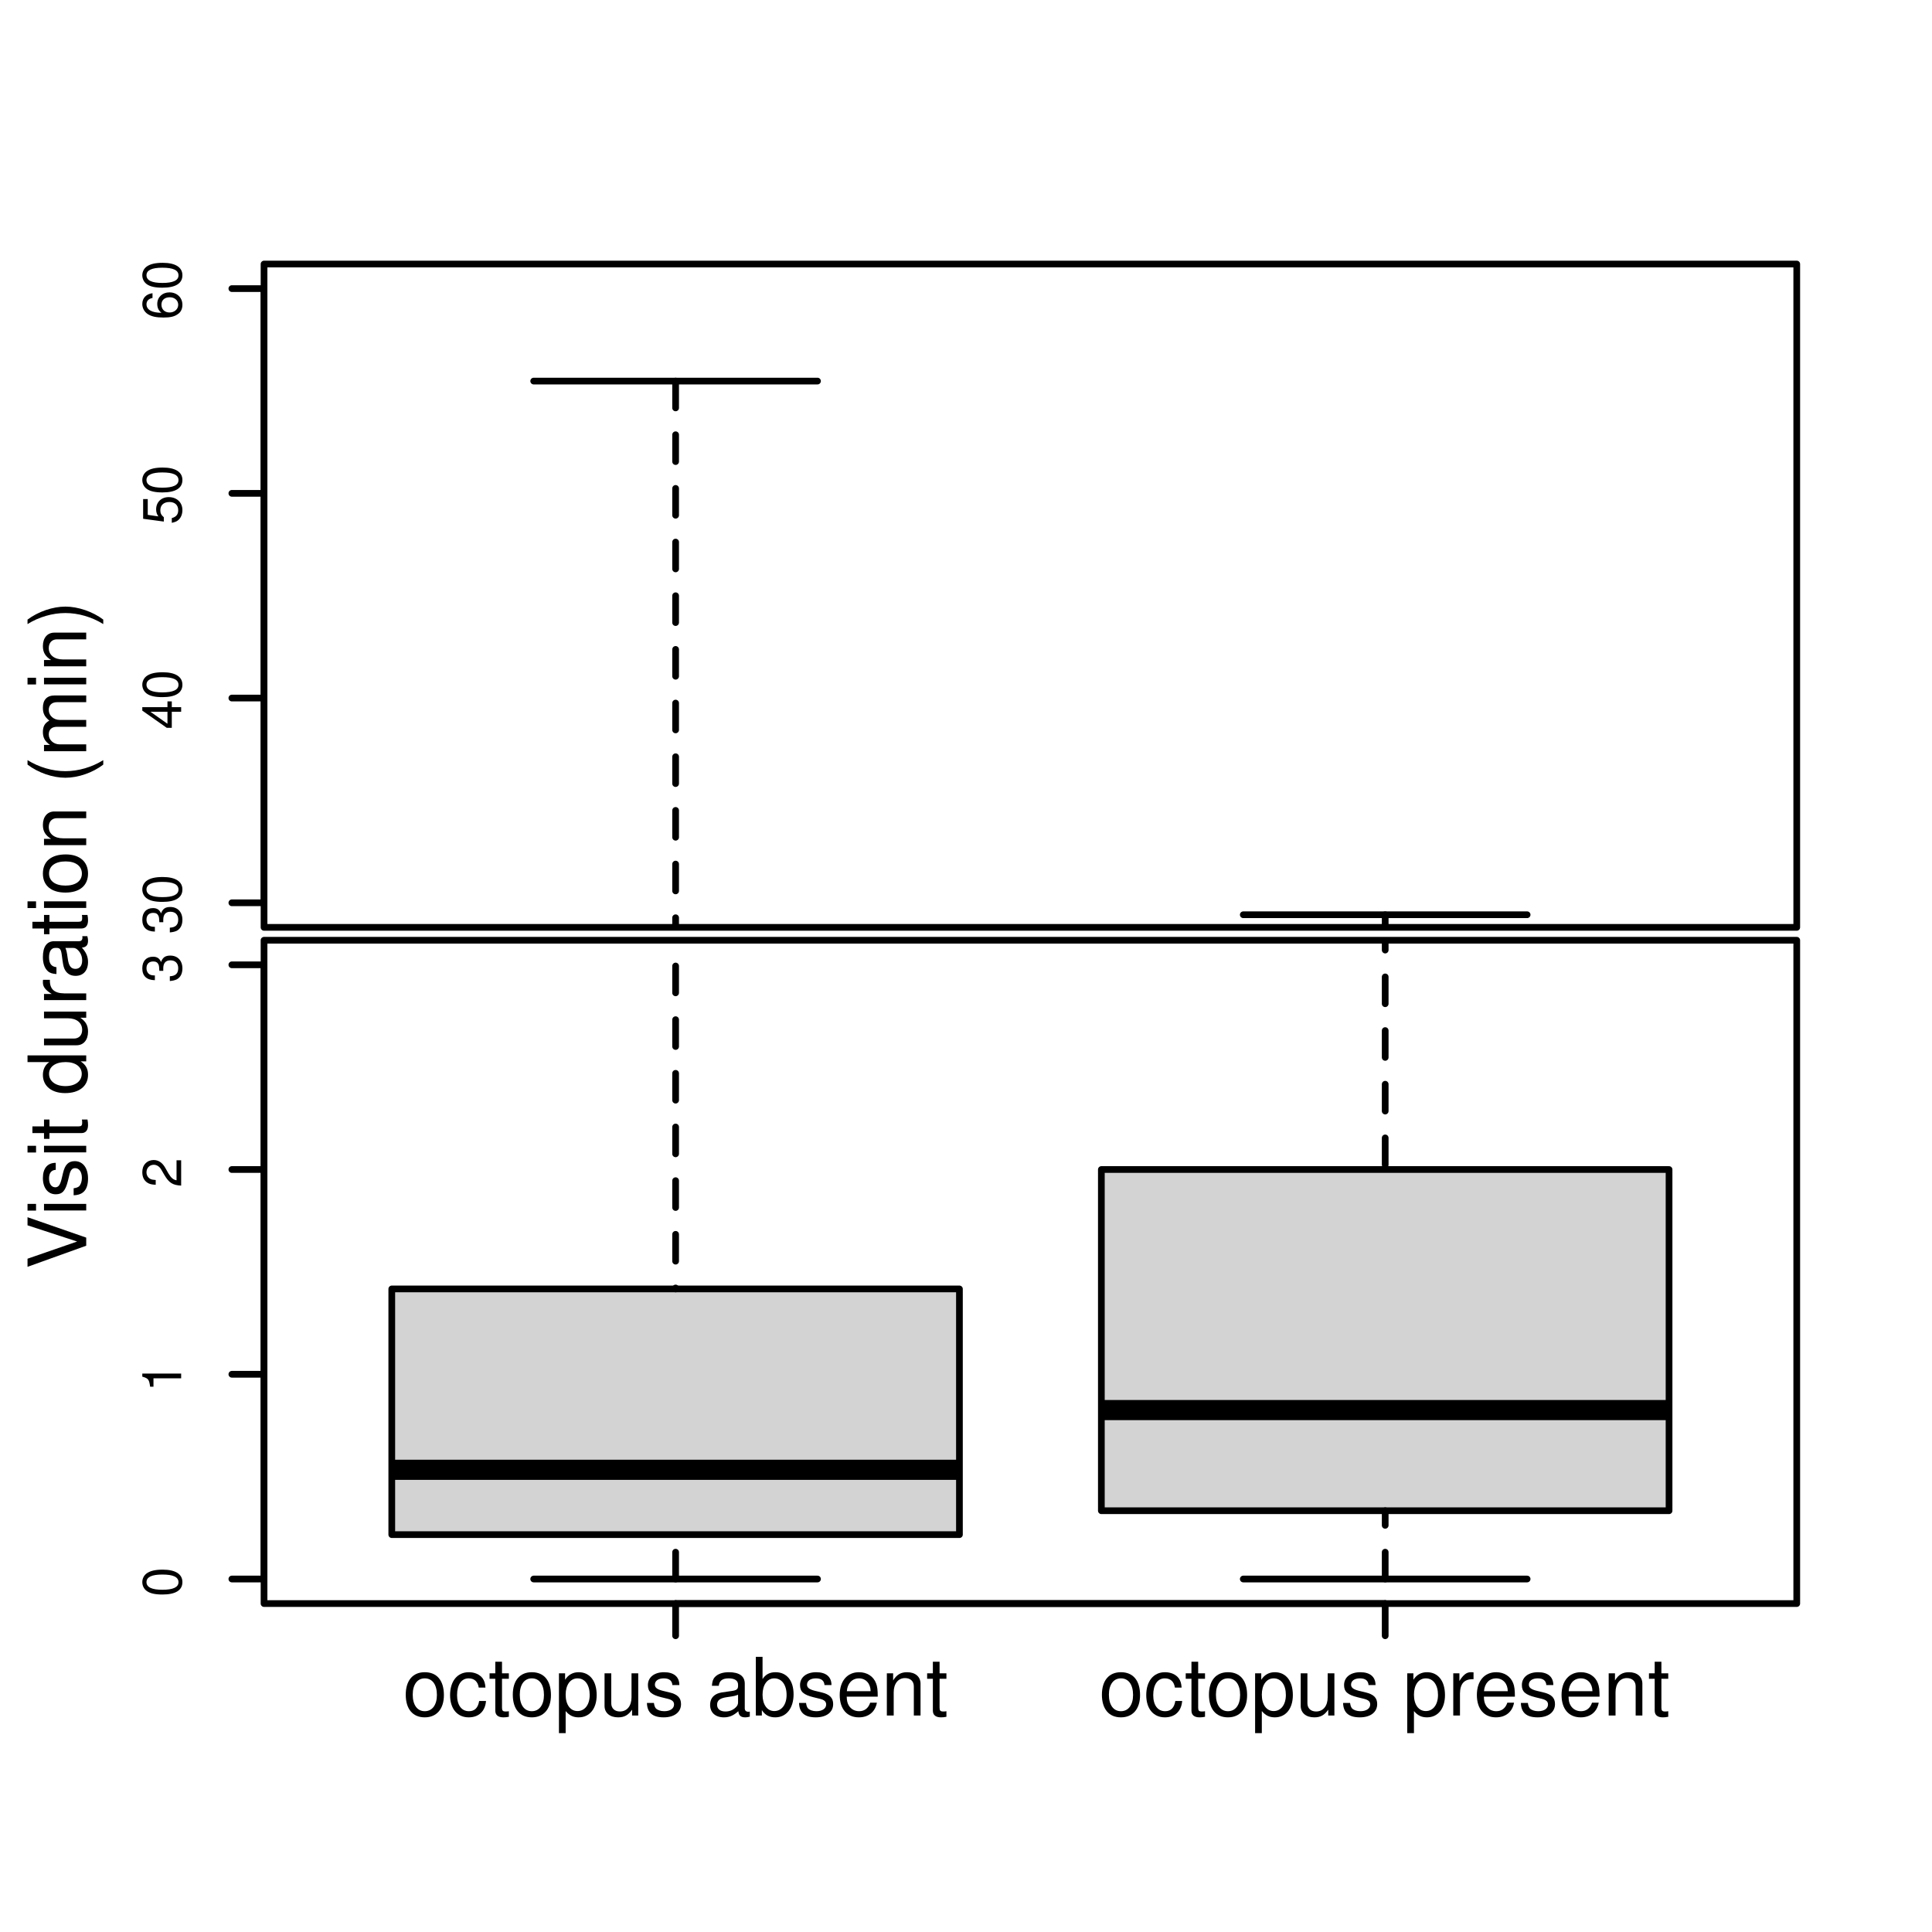
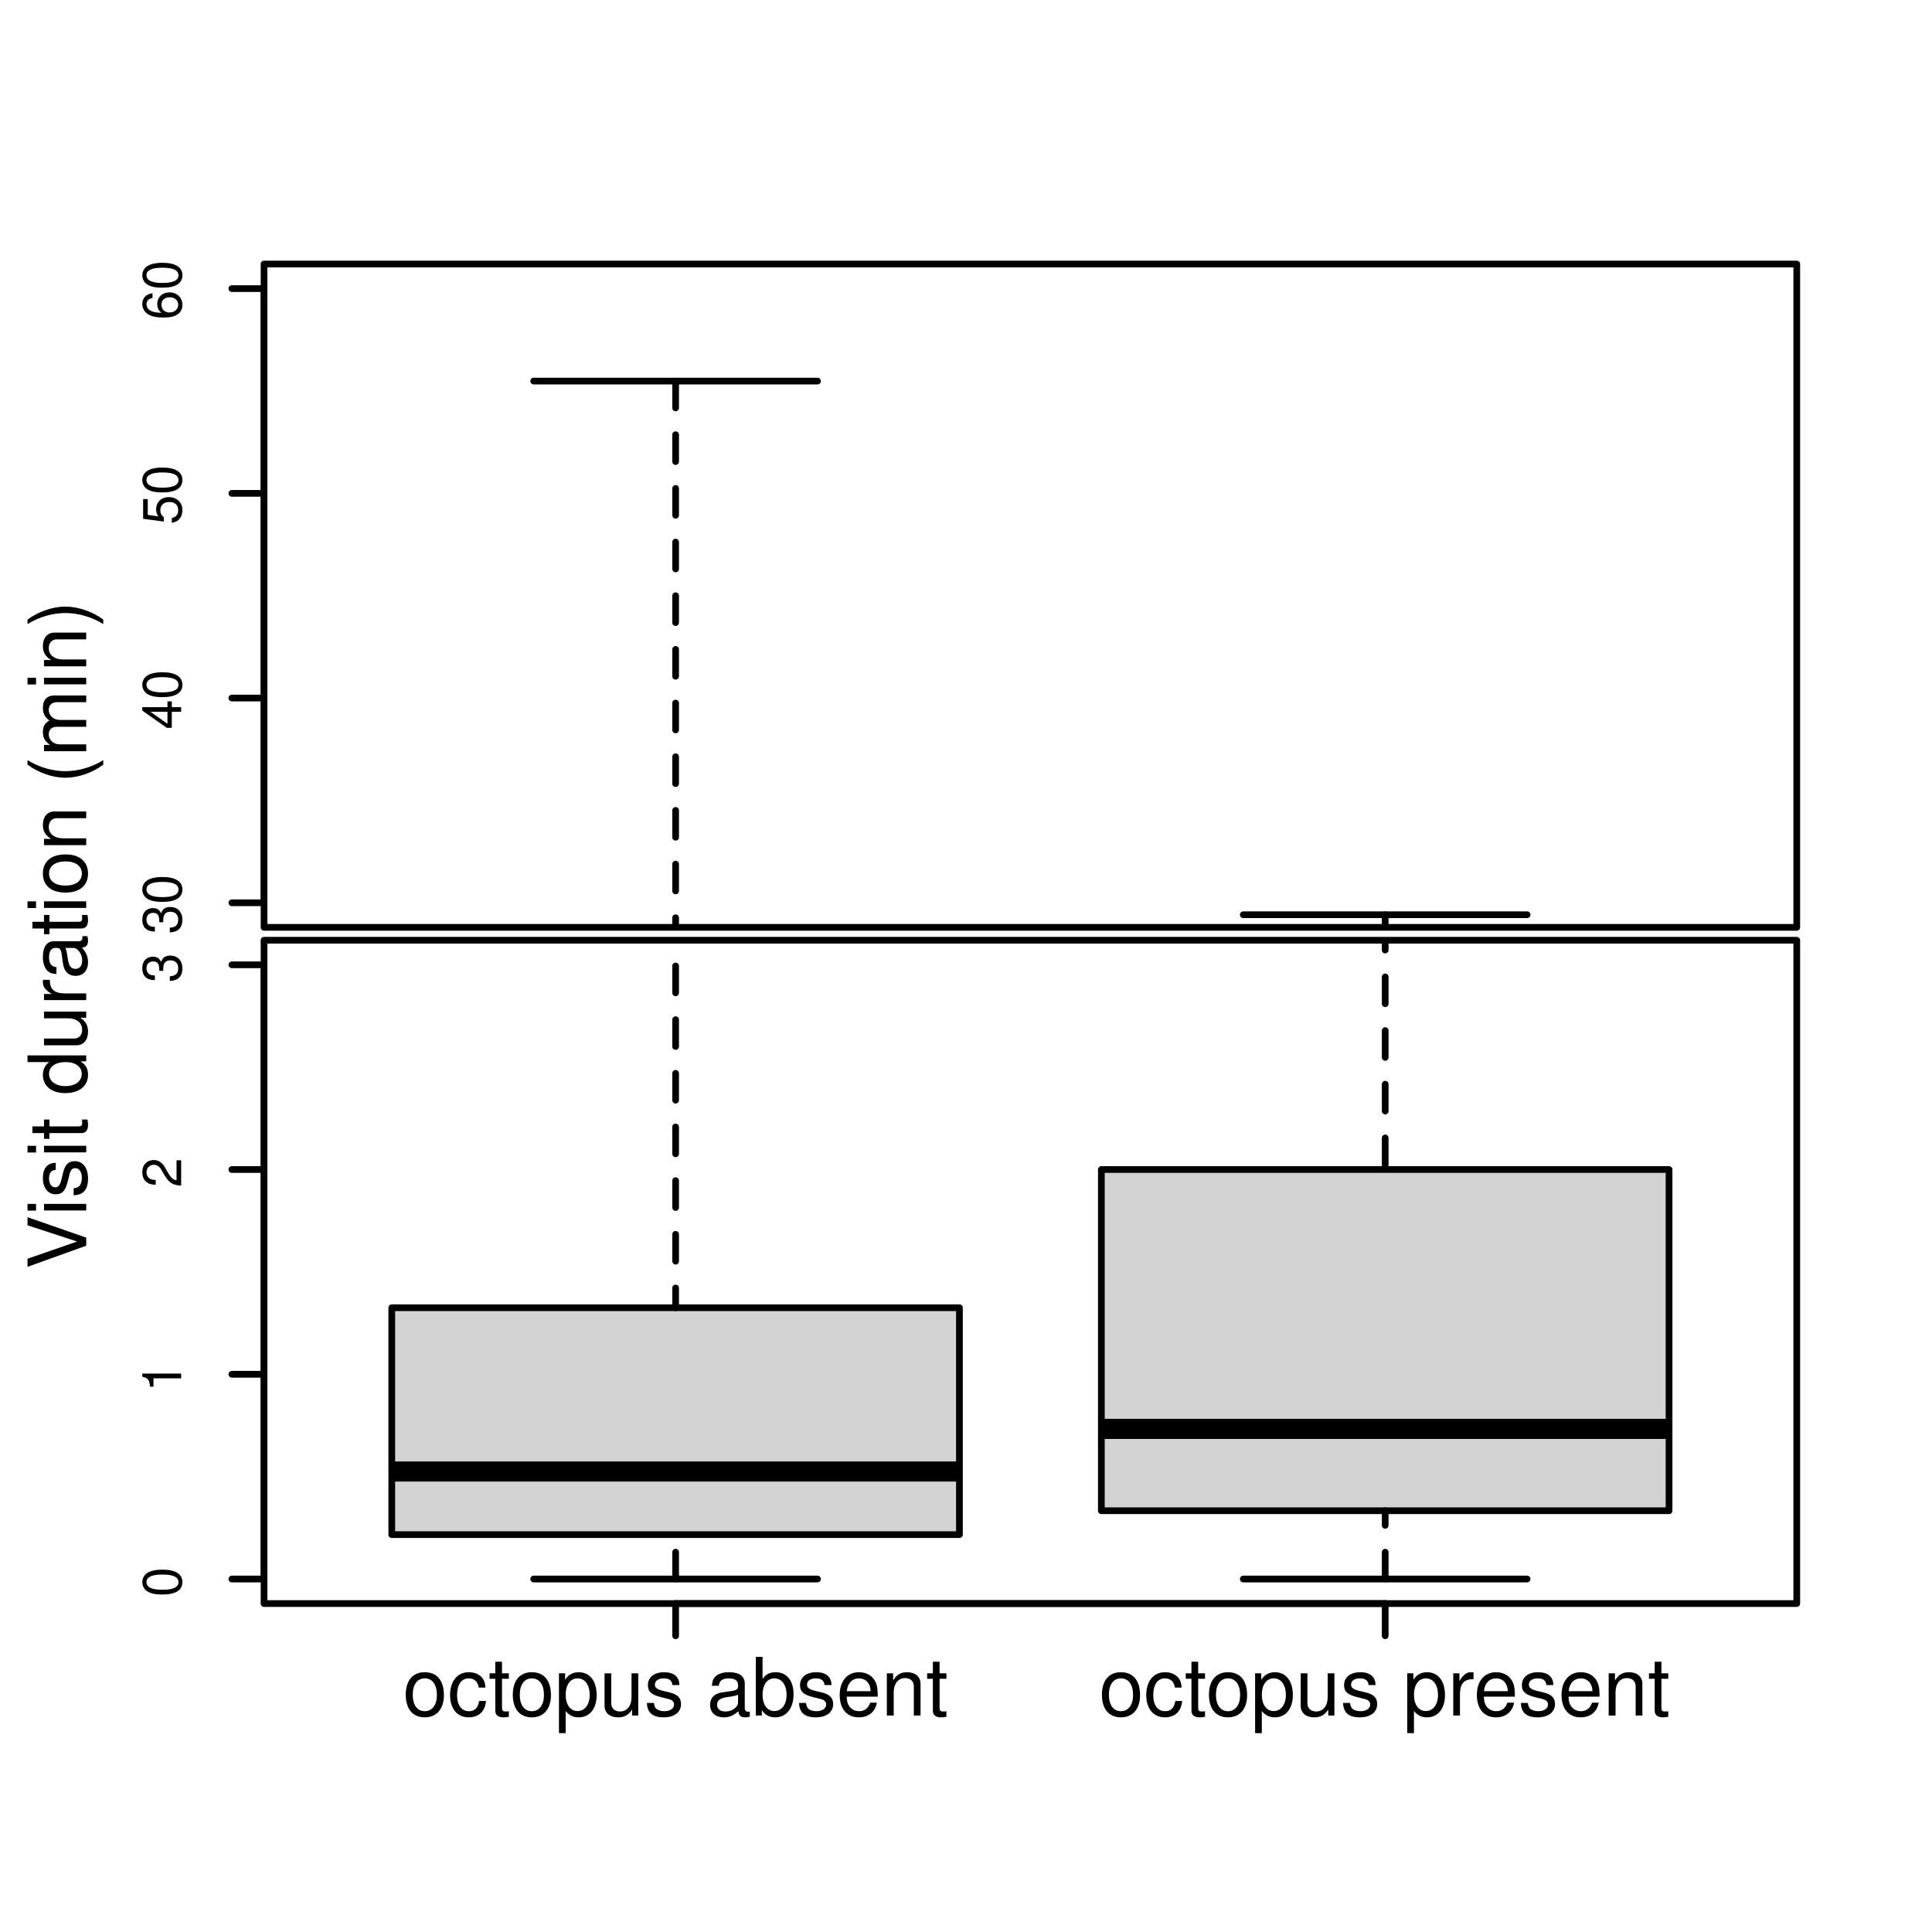
<svg xmlns="http://www.w3.org/2000/svg" xmlns:xlink="http://www.w3.org/1999/xlink" width="216pt" height="216pt" viewBox="0 0 216 216" version="1.1">
  <defs>
    <g>
      <symbol overflow="visible" id="glyph0-0">
        <path style="stroke:none;" d="" />
      </symbol>
      <symbol overflow="visible" id="glyph0-1">
        <path style="stroke:none;" d="M -2 -1.328 L -2 -1.609 C -2 -2.188 -1.734 -2.5 -1.203 -2.5 C -0.656 -2.5 -0.328 -2.172 -0.328 -1.625 C -0.328 -1.031 -0.625 -0.75 -1.266 -0.719 L -1.266 -0.188 C -0.906 -0.219 -0.688 -0.281 -0.484 -0.375 C -0.078 -0.594 0.141 -1.016 0.141 -1.594 C 0.141 -2.469 -0.391 -3.031 -1.219 -3.031 C -1.766 -3.031 -2.062 -2.828 -2.25 -2.312 C -2.406 -2.719 -2.703 -2.906 -3.141 -2.906 C -3.891 -2.906 -4.344 -2.422 -4.344 -1.609 C -4.344 -0.75 -3.859 -0.297 -2.938 -0.281 L -2.938 -0.812 C -3.203 -0.812 -3.359 -0.844 -3.484 -0.906 C -3.734 -1.031 -3.875 -1.297 -3.875 -1.625 C -3.875 -2.094 -3.594 -2.375 -3.125 -2.375 C -2.812 -2.375 -2.641 -2.266 -2.531 -2.031 C -2.469 -1.891 -2.453 -1.688 -2.438 -1.328 Z M -2 -1.328 " />
      </symbol>
      <symbol overflow="visible" id="glyph0-2">
        <path style="stroke:none;" d="M -4.344 -1.656 C -4.344 -1.25 -4.156 -0.891 -3.859 -0.672 C -3.484 -0.391 -2.906 -0.266 -2.094 -0.266 C -0.641 -0.266 0.141 -0.734 0.141 -1.656 C 0.141 -2.547 -0.641 -3.047 -2.062 -3.047 C -2.906 -3.047 -3.469 -2.906 -3.859 -2.625 C -4.156 -2.406 -4.344 -2.047 -4.344 -1.656 Z M -3.875 -1.656 C -3.875 -2.219 -3.281 -2.5 -2.109 -2.5 C -0.875 -2.5 -0.297 -2.219 -0.297 -1.641 C -0.297 -1.078 -0.906 -0.797 -2.094 -0.797 C -3.281 -0.797 -3.875 -1.078 -3.875 -1.656 Z M -3.875 -1.656 " />
      </symbol>
      <symbol overflow="visible" id="glyph0-3">
        <path style="stroke:none;" d="M -1.047 -1.969 L 0 -1.969 L 0 -2.484 L -1.047 -2.484 L -1.047 -3.125 L -1.531 -3.125 L -1.531 -2.484 L -4.344 -2.484 L -4.344 -2.094 L -1.609 -0.172 L -1.047 -0.172 Z M -1.531 -1.969 L -1.531 -0.625 L -3.438 -1.969 Z M -1.531 -1.969 " />
      </symbol>
      <symbol overflow="visible" id="glyph0-4">
        <path style="stroke:none;" d="M -4.25 -2.859 L -4.25 -0.656 L -1.938 -0.344 L -1.938 -0.828 C -2.234 -1.078 -2.328 -1.281 -2.328 -1.609 C -2.328 -2.188 -1.938 -2.531 -1.312 -2.531 C -0.703 -2.531 -0.328 -2.188 -0.328 -1.609 C -0.328 -1.141 -0.562 -0.859 -1.047 -0.734 L -1.047 -0.203 C -0.703 -0.281 -0.531 -0.344 -0.375 -0.469 C -0.047 -0.703 0.141 -1.141 0.141 -1.625 C 0.141 -2.484 -0.484 -3.078 -1.391 -3.078 C -2.219 -3.078 -2.797 -2.516 -2.797 -1.703 C -2.797 -1.406 -2.719 -1.156 -2.547 -0.922 L -3.734 -1.094 L -3.734 -2.859 Z M -4.25 -2.859 " />
      </symbol>
      <symbol overflow="visible" id="glyph0-5">
        <path style="stroke:none;" d="M -3.203 -2.984 C -3.922 -2.891 -4.344 -2.438 -4.344 -1.781 C -4.344 -1.312 -4.109 -0.891 -3.719 -0.641 C -3.297 -0.375 -2.766 -0.266 -1.984 -0.266 C -1.25 -0.266 -0.781 -0.359 -0.406 -0.625 C -0.047 -0.844 0.141 -1.219 0.141 -1.688 C 0.141 -2.5 -0.469 -3.078 -1.312 -3.078 C -2.109 -3.078 -2.672 -2.531 -2.672 -1.781 C -2.672 -1.359 -2.516 -1.031 -2.203 -0.797 C -3.281 -0.797 -3.875 -1.141 -3.875 -1.75 C -3.875 -2.125 -3.625 -2.375 -3.203 -2.453 Z M -2.203 -1.703 C -2.203 -2.219 -1.844 -2.531 -1.266 -2.531 C -0.719 -2.531 -0.328 -2.172 -0.328 -1.688 C -0.328 -1.203 -0.75 -0.828 -1.297 -0.828 C -1.844 -0.828 -2.203 -1.188 -2.203 -1.703 Z M -2.203 -1.703 " />
      </symbol>
      <symbol overflow="visible" id="glyph0-6">
        <path style="stroke:none;" d="M -3.094 -1.547 L 0 -1.547 L 0 -2.078 L -4.344 -2.078 L -4.344 -1.734 C -3.672 -1.547 -3.578 -1.422 -3.469 -0.609 L -3.094 -0.609 Z M -3.094 -1.547 " />
      </symbol>
      <symbol overflow="visible" id="glyph0-7">
        <path style="stroke:none;" d="M -0.516 -3.031 L -0.516 -0.797 C -0.875 -0.859 -1.109 -1.047 -1.422 -1.562 L -1.766 -2.172 C -2.094 -2.766 -2.531 -3.062 -3.078 -3.062 C -3.438 -3.062 -3.766 -2.922 -4 -2.672 C -4.234 -2.422 -4.344 -2.109 -4.344 -1.703 C -4.344 -1.156 -4.141 -0.766 -3.781 -0.531 C -3.547 -0.375 -3.281 -0.312 -2.844 -0.297 L -2.844 -0.828 C -3.125 -0.844 -3.312 -0.875 -3.453 -0.953 C -3.719 -1.094 -3.875 -1.375 -3.875 -1.688 C -3.875 -2.172 -3.531 -2.531 -3.062 -2.531 C -2.719 -2.531 -2.406 -2.328 -2.203 -1.953 L -1.875 -1.391 C -1.359 -0.516 -0.953 -0.25 0 -0.203 L 0 -3.031 Z M -0.516 -3.031 " />
      </symbol>
      <symbol overflow="visible" id="glyph1-0">
        <path style="stroke:none;" d="" />
      </symbol>
      <symbol overflow="visible" id="glyph1-1">
        <path style="stroke:none;" d="M 2.453 -4.844 C 1.109 -4.844 0.328 -3.906 0.328 -2.328 C 0.328 -0.734 1.109 0.203 2.453 0.203 C 3.781 0.203 4.594 -0.734 4.594 -2.281 C 4.594 -3.922 3.812 -4.844 2.453 -4.844 Z M 2.453 -4.156 C 3.297 -4.156 3.812 -3.469 3.812 -2.297 C 3.812 -1.172 3.281 -0.484 2.453 -0.484 C 1.625 -0.484 1.109 -1.172 1.109 -2.328 C 1.109 -3.469 1.625 -4.156 2.453 -4.156 Z M 2.453 -4.156 " />
      </symbol>
      <symbol overflow="visible" id="glyph1-2">
        <path style="stroke:none;" d="M 4.234 -3.125 C 4.203 -3.594 4.109 -3.891 3.922 -4.156 C 3.594 -4.594 3.031 -4.844 2.375 -4.844 C 1.094 -4.844 0.281 -3.844 0.281 -2.281 C 0.281 -0.75 1.094 0.203 2.359 0.203 C 3.484 0.203 4.203 -0.469 4.297 -1.625 L 3.531 -1.625 C 3.406 -0.859 3.031 -0.484 2.391 -0.484 C 1.562 -0.484 1.062 -1.156 1.062 -2.281 C 1.062 -3.453 1.547 -4.156 2.359 -4.156 C 3 -4.156 3.391 -3.781 3.484 -3.125 Z M 4.234 -3.125 " />
      </symbol>
      <symbol overflow="visible" id="glyph1-3">
        <path style="stroke:none;" d="M 2.281 -4.719 L 1.516 -4.719 L 1.516 -6.016 L 0.766 -6.016 L 0.766 -4.719 L 0.125 -4.719 L 0.125 -4.109 L 0.766 -4.109 L 0.766 -0.547 C 0.766 -0.047 1.094 0.203 1.672 0.203 C 1.875 0.203 2.031 0.188 2.281 0.141 L 2.281 -0.484 C 2.172 -0.453 2.078 -0.453 1.922 -0.453 C 1.609 -0.453 1.516 -0.547 1.516 -0.875 L 1.516 -4.109 L 2.281 -4.109 Z M 2.281 -4.719 " />
      </symbol>
      <symbol overflow="visible" id="glyph1-4">
        <path style="stroke:none;" d="M 0.484 1.969 L 1.234 1.969 L 1.234 -0.5 C 1.641 -0.016 2.078 0.203 2.688 0.203 C 3.922 0.203 4.703 -0.781 4.703 -2.281 C 4.703 -3.859 3.938 -4.844 2.688 -4.844 C 2.047 -4.844 1.531 -4.562 1.172 -4 L 1.172 -4.719 L 0.484 -4.719 Z M 2.562 -4.156 C 3.391 -4.156 3.922 -3.422 3.922 -2.297 C 3.922 -1.219 3.375 -0.5 2.562 -0.5 C 1.75 -0.5 1.234 -1.219 1.234 -2.328 C 1.234 -3.422 1.75 -4.156 2.562 -4.156 Z M 2.562 -4.156 " />
      </symbol>
      <symbol overflow="visible" id="glyph1-5">
        <path style="stroke:none;" d="M 4.344 0 L 4.344 -4.719 L 3.594 -4.719 L 3.594 -2.047 C 3.594 -1.078 3.094 -0.453 2.297 -0.453 C 1.703 -0.453 1.328 -0.812 1.328 -1.375 L 1.328 -4.719 L 0.578 -4.719 L 0.578 -1.078 C 0.578 -0.297 1.172 0.203 2.094 0.203 C 2.781 0.203 3.219 -0.031 3.656 -0.656 L 3.656 0 Z M 4.344 0 " />
      </symbol>
      <symbol overflow="visible" id="glyph1-6">
        <path style="stroke:none;" d="M 3.938 -3.406 C 3.938 -4.328 3.328 -4.844 2.234 -4.844 C 1.141 -4.844 0.422 -4.281 0.422 -3.406 C 0.422 -2.672 0.797 -2.328 1.922 -2.047 L 2.625 -1.875 C 3.141 -1.75 3.344 -1.562 3.344 -1.234 C 3.344 -0.781 2.906 -0.484 2.25 -0.484 C 1.844 -0.484 1.5 -0.609 1.312 -0.797 C 1.203 -0.938 1.141 -1.078 1.094 -1.406 L 0.312 -1.406 C 0.344 -0.312 0.953 0.203 2.188 0.203 C 3.375 0.203 4.125 -0.375 4.125 -1.281 C 4.125 -1.984 3.734 -2.375 2.797 -2.594 L 2.078 -2.766 C 1.469 -2.922 1.203 -3.109 1.203 -3.453 C 1.203 -3.891 1.594 -4.156 2.203 -4.156 C 2.812 -4.156 3.125 -3.891 3.156 -3.406 Z M 3.938 -3.406 " />
      </symbol>
      <symbol overflow="visible" id="glyph1-7">
        <path style="stroke:none;" d="" />
      </symbol>
      <symbol overflow="visible" id="glyph1-8">
        <path style="stroke:none;" d="M 4.812 -0.438 C 4.734 -0.422 4.703 -0.422 4.656 -0.422 C 4.391 -0.422 4.25 -0.562 4.25 -0.797 L 4.25 -3.562 C 4.25 -4.406 3.641 -4.844 2.469 -4.844 C 1.781 -4.844 1.234 -4.656 0.906 -4.297 C 0.688 -4.062 0.609 -3.781 0.578 -3.328 L 1.344 -3.328 C 1.406 -3.891 1.75 -4.156 2.453 -4.156 C 3.125 -4.156 3.5 -3.906 3.5 -3.453 L 3.5 -3.266 C 3.484 -2.938 3.328 -2.812 2.719 -2.734 C 1.656 -2.594 1.5 -2.562 1.203 -2.453 C 0.656 -2.219 0.375 -1.797 0.375 -1.188 C 0.375 -0.328 0.969 0.203 1.922 0.203 C 2.516 0.203 3 0 3.531 -0.484 C 3.578 0 3.812 0.203 4.297 0.203 C 4.469 0.203 4.562 0.188 4.812 0.125 Z M 3.5 -1.484 C 3.5 -1.234 3.422 -1.078 3.203 -0.875 C 2.891 -0.594 2.531 -0.453 2.094 -0.453 C 1.5 -0.453 1.156 -0.734 1.156 -1.203 C 1.156 -1.703 1.484 -1.953 2.297 -2.062 C 3.094 -2.172 3.25 -2.219 3.5 -2.328 Z M 3.5 -1.484 " />
      </symbol>
      <symbol overflow="visible" id="glyph1-9">
        <path style="stroke:none;" d="M 0.484 -6.562 L 0.484 0 L 1.156 0 L 1.156 -0.609 C 1.516 -0.047 2 0.203 2.656 0.203 C 3.891 0.203 4.703 -0.812 4.703 -2.375 C 4.703 -3.906 3.938 -4.844 2.688 -4.844 C 2.047 -4.844 1.578 -4.609 1.234 -4.078 L 1.234 -6.562 Z M 2.547 -4.156 C 3.391 -4.156 3.922 -3.422 3.922 -2.297 C 3.922 -1.219 3.359 -0.5 2.547 -0.5 C 1.75 -0.5 1.234 -1.219 1.234 -2.328 C 1.234 -3.422 1.75 -4.156 2.547 -4.156 Z M 2.547 -4.156 " />
      </symbol>
      <symbol overflow="visible" id="glyph1-10">
        <path style="stroke:none;" d="M 4.609 -2.109 C 4.609 -2.828 4.562 -3.266 4.422 -3.609 C 4.125 -4.391 3.406 -4.844 2.516 -4.844 C 1.203 -4.844 0.359 -3.859 0.359 -2.297 C 0.359 -0.734 1.172 0.203 2.5 0.203 C 3.578 0.203 4.328 -0.406 4.516 -1.438 L 3.766 -1.438 C 3.562 -0.812 3.125 -0.484 2.531 -0.484 C 2.047 -0.484 1.641 -0.703 1.391 -1.094 C 1.219 -1.375 1.156 -1.641 1.141 -2.109 Z M 1.156 -2.719 C 1.219 -3.594 1.75 -4.156 2.516 -4.156 C 3.281 -4.156 3.812 -3.562 3.812 -2.719 Z M 1.156 -2.719 " />
      </symbol>
      <symbol overflow="visible" id="glyph1-11">
        <path style="stroke:none;" d="M 0.625 -4.719 L 0.625 0 L 1.391 0 L 1.391 -2.594 C 1.391 -3.562 1.891 -4.188 2.656 -4.188 C 3.266 -4.188 3.641 -3.828 3.641 -3.266 L 3.641 0 L 4.391 0 L 4.391 -3.562 C 4.391 -4.344 3.797 -4.844 2.891 -4.844 C 2.188 -4.844 1.734 -4.578 1.328 -3.922 L 1.328 -4.719 Z M 0.625 -4.719 " />
      </symbol>
      <symbol overflow="visible" id="glyph1-12">
        <path style="stroke:none;" d="M 0.625 -4.719 L 0.625 0 L 1.375 0 L 1.375 -2.453 C 1.391 -3.578 1.859 -4.094 2.891 -4.062 L 2.891 -4.828 C 2.766 -4.844 2.688 -4.844 2.594 -4.844 C 2.109 -4.844 1.75 -4.562 1.312 -3.859 L 1.312 -4.719 Z M 0.625 -4.719 " />
      </symbol>
      <symbol overflow="visible" id="glyph2-0">
        <path style="stroke:none;" d="" />
      </symbol>
      <symbol overflow="visible" id="glyph2-1">
        <path style="stroke:none;" d="M 0 -3.531 L -6.562 -5.812 L -6.562 -4.906 L -1.016 -3.094 L -6.562 -1.172 L -6.562 -0.266 L 0 -2.625 Z M 0 -3.531 " />
      </symbol>
      <symbol overflow="visible" id="glyph2-2">
        <path style="stroke:none;" d="M -4.719 -1.344 L -4.719 -0.609 L 0 -0.609 L 0 -1.344 Z M -6.562 -1.344 L -6.562 -0.594 L -5.609 -0.594 L -5.609 -1.344 Z M -6.562 -1.344 " />
      </symbol>
      <symbol overflow="visible" id="glyph2-3">
        <path style="stroke:none;" d="M -3.406 -3.938 C -4.328 -3.938 -4.844 -3.328 -4.844 -2.234 C -4.844 -1.141 -4.281 -0.422 -3.406 -0.422 C -2.672 -0.422 -2.328 -0.797 -2.047 -1.922 L -1.875 -2.625 C -1.75 -3.141 -1.562 -3.344 -1.234 -3.344 C -0.781 -3.344 -0.484 -2.906 -0.484 -2.25 C -0.484 -1.844 -0.609 -1.5 -0.797 -1.312 C -0.938 -1.203 -1.078 -1.141 -1.406 -1.094 L -1.406 -0.312 C -0.312 -0.344 0.203 -0.953 0.203 -2.188 C 0.203 -3.375 -0.375 -4.125 -1.281 -4.125 C -1.984 -4.125 -2.375 -3.734 -2.594 -2.797 L -2.766 -2.078 C -2.922 -1.469 -3.109 -1.203 -3.453 -1.203 C -3.891 -1.203 -4.156 -1.594 -4.156 -2.203 C -4.156 -2.812 -3.891 -3.125 -3.406 -3.156 Z M -3.406 -3.938 " />
      </symbol>
      <symbol overflow="visible" id="glyph2-4">
        <path style="stroke:none;" d="M -4.719 -2.281 L -4.719 -1.516 L -6.016 -1.516 L -6.016 -0.766 L -4.719 -0.766 L -4.719 -0.125 L -4.109 -0.125 L -4.109 -0.766 L -0.547 -0.766 C -0.047 -0.766 0.203 -1.094 0.203 -1.672 C 0.203 -1.875 0.188 -2.031 0.141 -2.281 L -0.484 -2.281 C -0.453 -2.172 -0.453 -2.078 -0.453 -1.922 C -0.453 -1.609 -0.547 -1.516 -0.875 -1.516 L -4.109 -1.516 L -4.109 -2.281 Z M -4.719 -2.281 " />
      </symbol>
      <symbol overflow="visible" id="glyph2-5">
        <path style="stroke:none;" d="" />
      </symbol>
      <symbol overflow="visible" id="glyph2-6">
        <path style="stroke:none;" d="M -6.562 -4.453 L -6.562 -3.703 L -4.125 -3.703 C -4.594 -3.391 -4.844 -2.891 -4.844 -2.266 C -4.844 -1.031 -3.875 -0.234 -2.359 -0.234 C -0.781 -0.234 0.203 -1.016 0.203 -2.281 C 0.203 -2.938 -0.031 -3.391 -0.625 -3.781 L 0 -3.781 L 0 -4.453 Z M -4.156 -2.391 C -4.156 -3.188 -3.438 -3.703 -2.297 -3.703 C -1.219 -3.703 -0.5 -3.188 -0.5 -2.391 C -0.5 -1.562 -1.219 -1.016 -2.328 -1.016 C -3.422 -1.016 -4.156 -1.562 -4.156 -2.391 Z M -4.156 -2.391 " />
      </symbol>
      <symbol overflow="visible" id="glyph2-7">
        <path style="stroke:none;" d="M 0 -4.344 L -4.719 -4.344 L -4.719 -3.594 L -2.047 -3.594 C -1.078 -3.594 -0.453 -3.094 -0.453 -2.297 C -0.453 -1.703 -0.812 -1.328 -1.375 -1.328 L -4.719 -1.328 L -4.719 -0.578 L -1.078 -0.578 C -0.297 -0.578 0.203 -1.172 0.203 -2.094 C 0.203 -2.781 -0.031 -3.219 -0.656 -3.656 L 0 -3.656 Z M 0 -4.344 " />
      </symbol>
      <symbol overflow="visible" id="glyph2-8">
        <path style="stroke:none;" d="M -4.719 -0.625 L 0 -0.625 L 0 -1.375 L -2.453 -1.375 C -3.578 -1.391 -4.094 -1.859 -4.062 -2.891 L -4.828 -2.891 C -4.844 -2.766 -4.844 -2.688 -4.844 -2.594 C -4.844 -2.109 -4.562 -1.75 -3.859 -1.312 L -4.719 -1.312 Z M -4.719 -0.625 " />
      </symbol>
      <symbol overflow="visible" id="glyph2-9">
        <path style="stroke:none;" d="M -0.438 -4.812 C -0.422 -4.734 -0.422 -4.703 -0.422 -4.656 C -0.422 -4.391 -0.562 -4.25 -0.797 -4.25 L -3.562 -4.25 C -4.406 -4.25 -4.844 -3.641 -4.844 -2.469 C -4.844 -1.781 -4.656 -1.234 -4.297 -0.906 C -4.062 -0.688 -3.781 -0.609 -3.328 -0.578 L -3.328 -1.344 C -3.891 -1.406 -4.156 -1.75 -4.156 -2.453 C -4.156 -3.125 -3.906 -3.5 -3.453 -3.5 L -3.266 -3.5 C -2.938 -3.484 -2.812 -3.328 -2.734 -2.719 C -2.594 -1.656 -2.562 -1.5 -2.453 -1.203 C -2.219 -0.656 -1.797 -0.375 -1.188 -0.375 C -0.328 -0.375 0.203 -0.969 0.203 -1.922 C 0.203 -2.516 0 -3 -0.484 -3.531 C 0 -3.578 0.203 -3.812 0.203 -4.297 C 0.203 -4.469 0.188 -4.562 0.125 -4.812 Z M -1.484 -3.5 C -1.234 -3.5 -1.078 -3.422 -0.875 -3.203 C -0.594 -2.891 -0.453 -2.531 -0.453 -2.094 C -0.453 -1.5 -0.734 -1.156 -1.203 -1.156 C -1.703 -1.156 -1.953 -1.484 -2.062 -2.297 C -2.172 -3.094 -2.219 -3.25 -2.328 -3.5 Z M -1.484 -3.5 " />
      </symbol>
      <symbol overflow="visible" id="glyph2-10">
        <path style="stroke:none;" d="M -4.844 -2.453 C -4.844 -1.109 -3.906 -0.328 -2.328 -0.328 C -0.734 -0.328 0.203 -1.109 0.203 -2.453 C 0.203 -3.781 -0.734 -4.594 -2.281 -4.594 C -3.922 -4.594 -4.844 -3.812 -4.844 -2.453 Z M -4.156 -2.453 C -4.156 -3.297 -3.469 -3.812 -2.297 -3.812 C -1.172 -3.812 -0.484 -3.281 -0.484 -2.453 C -0.484 -1.625 -1.172 -1.109 -2.328 -1.109 C -3.469 -1.109 -4.156 -1.625 -4.156 -2.453 Z M -4.156 -2.453 " />
      </symbol>
      <symbol overflow="visible" id="glyph2-11">
        <path style="stroke:none;" d="M -4.719 -0.625 L 0 -0.625 L 0 -1.391 L -2.594 -1.391 C -3.562 -1.391 -4.188 -1.891 -4.188 -2.656 C -4.188 -3.266 -3.828 -3.641 -3.266 -3.641 L 0 -3.641 L 0 -4.391 L -3.562 -4.391 C -4.344 -4.391 -4.844 -3.797 -4.844 -2.891 C -4.844 -2.188 -4.578 -1.734 -3.922 -1.328 L -4.719 -1.328 Z M -4.719 -0.625 " />
      </symbol>
      <symbol overflow="visible" id="glyph2-12">
        <path style="stroke:none;" d="M -6.562 -2.125 C -5.375 -1.219 -3.75 -0.656 -2.328 -0.656 C -0.906 -0.656 0.734 -1.219 1.906 -2.125 L 1.906 -2.625 C 0.625 -1.828 -0.891 -1.391 -2.328 -1.391 C -3.766 -1.391 -5.281 -1.828 -6.562 -2.625 Z M -6.562 -2.125 " />
      </symbol>
      <symbol overflow="visible" id="glyph2-13">
        <path style="stroke:none;" d="M -4.719 -0.625 L 0 -0.625 L 0 -1.391 L -2.969 -1.391 C -3.641 -1.391 -4.188 -1.875 -4.188 -2.5 C -4.188 -3.047 -3.859 -3.359 -3.25 -3.359 L 0 -3.359 L 0 -4.125 L -2.969 -4.125 C -3.641 -4.125 -4.188 -4.609 -4.188 -5.234 C -4.188 -5.781 -3.844 -6.109 -3.25 -6.109 L 0 -6.109 L 0 -6.859 L -3.531 -6.859 C -4.391 -6.859 -4.844 -6.375 -4.844 -5.484 C -4.844 -4.859 -4.656 -4.484 -4.125 -4.047 C -4.641 -3.766 -4.844 -3.391 -4.844 -2.766 C -4.844 -2.141 -4.609 -1.719 -4.047 -1.328 L -4.719 -1.328 Z M -4.719 -0.625 " />
      </symbol>
      <symbol overflow="visible" id="glyph2-14">
        <path style="stroke:none;" d="M 1.906 -0.844 C 0.734 -1.734 -0.906 -2.297 -2.328 -2.297 C -3.75 -2.297 -5.375 -1.734 -6.562 -0.844 L -6.562 -0.344 C -5.281 -1.141 -3.766 -1.578 -2.328 -1.578 C -0.891 -1.578 0.625 -1.141 1.906 -0.344 Z M 1.906 -0.844 " />
      </symbol>
    </g>
    <clipPath id="clip1">
      <path d="M 75 42 L 76 42 L 76 103.68 L 75 103.68 Z M 75 42 " />
    </clipPath>
    <clipPath id="clip2">
      <path d="M 154 101 L 156 101 L 156 103.68 L 154 103.68 Z M 154 101 " />
    </clipPath>
    <clipPath id="clip3">
-       <path d="M 75 105.121 L 76 105.121 L 76 145 L 75 145 Z M 75 105.121 " />
+       <path d="M 75 105.121 L 76 105.121 L 76 147 L 75 147 Z M 75 105.121 " />
    </clipPath>
    <clipPath id="clip4">
      <path d="M 154 105.121 L 156 105.121 L 156 132 L 154 132 Z M 154 105.121 " />
    </clipPath>
  </defs>
-   <g id="surface343">
+   <g id="surface247">
    <rect x="0" y="0" width="216" height="216" style="fill:rgb(100%,100%,100%);fill-opacity:1;stroke:none;" />
    <g clip-path="url(#clip1)" clip-rule="nonzero">
-       <path style="fill:none;stroke-width:0.75;stroke-linecap:round;stroke-linejoin:round;stroke:rgb(0%,0%,0%);stroke-opacity:1;stroke-dasharray:3,3;stroke-miterlimit:10;" d="M 75.535 42.605 L 75.535 166.355 " />
+       <path style="fill:none;stroke-width:0.75;stroke-linecap:round;stroke-linejoin:round;stroke:rgb(0%,0%,0%);stroke-opacity:1;stroke-dasharray:3,3;stroke-miterlimit:10;" d="M 75.535 42.605 L 75.535 166.566 " />
    </g>
    <path style="fill:none;stroke-width:0.75;stroke-linecap:round;stroke-linejoin:round;stroke:rgb(0%,0%,0%);stroke-opacity:1;stroke-miterlimit:10;" d="M 59.668 42.605 L 91.398 42.605 " />
    <g clip-path="url(#clip2)" clip-rule="nonzero">
      <path style="fill:none;stroke-width:0.75;stroke-linecap:round;stroke-linejoin:round;stroke:rgb(0%,0%,0%);stroke-opacity:1;stroke-dasharray:3,3;stroke-miterlimit:10;" d="M 154.867 102.27 L 154.867 165.023 " />
    </g>
    <path style="fill:none;stroke-width:0.75;stroke-linecap:round;stroke-linejoin:round;stroke:rgb(0%,0%,0%);stroke-opacity:1;stroke-miterlimit:10;" d="M 139 102.27 L 170.734 102.27 " />
    <path style="fill:none;stroke-width:0.75;stroke-linecap:round;stroke-linejoin:round;stroke:rgb(0%,0%,0%);stroke-opacity:1;stroke-miterlimit:10;" d="M 29.52 100.934 L 29.52 32.266 " />
    <path style="fill:none;stroke-width:0.75;stroke-linecap:round;stroke-linejoin:round;stroke:rgb(0%,0%,0%);stroke-opacity:1;stroke-miterlimit:10;" d="M 29.52 100.934 L 25.922 100.934 " />
    <path style="fill:none;stroke-width:0.75;stroke-linecap:round;stroke-linejoin:round;stroke:rgb(0%,0%,0%);stroke-opacity:1;stroke-miterlimit:10;" d="M 29.52 78.043 L 25.922 78.043 " />
    <path style="fill:none;stroke-width:0.75;stroke-linecap:round;stroke-linejoin:round;stroke:rgb(0%,0%,0%);stroke-opacity:1;stroke-miterlimit:10;" d="M 29.52 55.156 L 25.922 55.156 " />
    <path style="fill:none;stroke-width:0.75;stroke-linecap:round;stroke-linejoin:round;stroke:rgb(0%,0%,0%);stroke-opacity:1;stroke-miterlimit:10;" d="M 29.52 32.266 L 25.922 32.266 " />
    <g style="fill:rgb(0%,0%,0%);fill-opacity:1;">
      <use xlink:href="#glyph0-1" x="20.253" y="104.434" />
      <use xlink:href="#glyph0-2" x="20.253" y="101.098" />
    </g>
    <g style="fill:rgb(0%,0%,0%);fill-opacity:1;">
      <use xlink:href="#glyph0-3" x="20.253" y="81.543" />
      <use xlink:href="#glyph0-2" x="20.253" y="78.207" />
    </g>
    <g style="fill:rgb(0%,0%,0%);fill-opacity:1;">
      <use xlink:href="#glyph0-4" x="20.253" y="58.656" />
      <use xlink:href="#glyph0-2" x="20.253" y="55.32" />
    </g>
    <g style="fill:rgb(0%,0%,0%);fill-opacity:1;">
      <use xlink:href="#glyph0-5" x="20.253" y="35.766" />
      <use xlink:href="#glyph0-2" x="20.253" y="32.43" />
    </g>
    <path style="fill:none;stroke-width:0.75;stroke-linecap:round;stroke-linejoin:round;stroke:rgb(0%,0%,0%);stroke-opacity:1;stroke-miterlimit:10;" d="M 29.52 103.68 L 200.879 103.68 L 200.879 29.52 L 29.52 29.52 Z M 29.52 103.68 " />
-     <path style=" stroke:none;fill-rule:nonzero;fill:rgb(82.745%,82.745%,82.745%);fill-opacity:1;" d="M 43.801 171.574 L 107.266 171.574 L 107.266 144.105 L 43.801 144.105 Z M 43.801 171.574 " />
-     <path style="fill:none;stroke-width:2.25;stroke-linecap:butt;stroke-linejoin:round;stroke:rgb(0%,0%,0%);stroke-opacity:1;stroke-miterlimit:10;" d="M 43.801 164.324 L 107.266 164.324 " />
+     <path style=" stroke:none;fill-rule:nonzero;fill:rgb(82.745%,82.745%,82.745%);fill-opacity:1;" d="M 43.801 171.574 L 107.266 171.574 L 107.266 146.207 L 43.801 146.207 Z M 43.801 171.574 " />
+     <path style="fill:none;stroke-width:2.25;stroke-linecap:butt;stroke-linejoin:round;stroke:rgb(0%,0%,0%);stroke-opacity:1;stroke-miterlimit:10;" d="M 43.801 164.516 L 107.266 164.516 " />
    <path style="fill:none;stroke-width:0.75;stroke-linecap:round;stroke-linejoin:round;stroke:rgb(0%,0%,0%);stroke-opacity:1;stroke-dasharray:3,3;stroke-miterlimit:10;" d="M 75.535 176.535 L 75.535 171.574 " />
    <g clip-path="url(#clip3)" clip-rule="nonzero">
-       <path style="fill:none;stroke-width:0.75;stroke-linecap:round;stroke-linejoin:round;stroke:rgb(0%,0%,0%);stroke-opacity:1;stroke-dasharray:3,3;stroke-miterlimit:10;" d="M 75.535 -864 L 75.535 144.105 " />
+       <path style="fill:none;stroke-width:0.75;stroke-linecap:round;stroke-linejoin:round;stroke:rgb(0%,0%,0%);stroke-opacity:1;stroke-dasharray:3,3;stroke-miterlimit:10;" d="M 75.535 -864 L 75.535 146.207 " />
    </g>
    <path style="fill:none;stroke-width:0.75;stroke-linecap:round;stroke-linejoin:round;stroke:rgb(0%,0%,0%);stroke-opacity:1;stroke-miterlimit:10;" d="M 59.668 176.535 L 91.398 176.535 " />
-     <path style="fill:none;stroke-width:0.75;stroke-linecap:round;stroke-linejoin:round;stroke:rgb(0%,0%,0%);stroke-opacity:1;stroke-miterlimit:10;" d="M 43.801 171.574 L 107.266 171.574 L 107.266 144.105 L 43.801 144.105 Z M 43.801 171.574 " />
+     <path style="fill:none;stroke-width:0.75;stroke-linecap:round;stroke-linejoin:round;stroke:rgb(0%,0%,0%);stroke-opacity:1;stroke-miterlimit:10;" d="M 43.801 171.574 L 107.266 171.574 L 107.266 146.207 L 43.801 146.207 Z M 43.801 171.574 " />
    <path style=" stroke:none;fill-rule:nonzero;fill:rgb(82.745%,82.745%,82.745%);fill-opacity:1;" d="M 123.133 168.902 L 186.602 168.902 L 186.602 130.754 L 123.133 130.754 Z M 123.133 168.902 " />
-     <path style="fill:none;stroke-width:2.25;stroke-linecap:butt;stroke-linejoin:round;stroke:rgb(0%,0%,0%);stroke-opacity:1;stroke-miterlimit:10;" d="M 123.133 157.648 L 186.602 157.648 " />
+     <path style="fill:none;stroke-width:2.25;stroke-linecap:butt;stroke-linejoin:round;stroke:rgb(0%,0%,0%);stroke-opacity:1;stroke-miterlimit:10;" d="M 123.133 159.75 L 186.602 159.75 " />
    <path style="fill:none;stroke-width:0.75;stroke-linecap:round;stroke-linejoin:round;stroke:rgb(0%,0%,0%);stroke-opacity:1;stroke-dasharray:3,3;stroke-miterlimit:10;" d="M 154.867 176.535 L 154.867 168.902 " />
    <g clip-path="url(#clip4)" clip-rule="nonzero">
      <path style="fill:none;stroke-width:0.75;stroke-linecap:round;stroke-linejoin:round;stroke:rgb(0%,0%,0%);stroke-opacity:1;stroke-dasharray:3,3;stroke-miterlimit:10;" d="M 154.867 -496.781 L 154.867 130.754 " />
    </g>
    <path style="fill:none;stroke-width:0.75;stroke-linecap:round;stroke-linejoin:round;stroke:rgb(0%,0%,0%);stroke-opacity:1;stroke-miterlimit:10;" d="M 139 176.535 L 170.734 176.535 " />
    <path style="fill:none;stroke-width:0.75;stroke-linecap:round;stroke-linejoin:round;stroke:rgb(0%,0%,0%);stroke-opacity:1;stroke-miterlimit:10;" d="M 123.133 168.902 L 186.602 168.902 L 186.602 130.754 L 123.133 130.754 Z M 123.133 168.902 " />
    <path style="fill:none;stroke-width:0.75;stroke-linecap:round;stroke-linejoin:round;stroke:rgb(0%,0%,0%);stroke-opacity:1;stroke-miterlimit:10;" d="M 29.52 176.535 L 29.52 107.867 " />
    <path style="fill:none;stroke-width:0.75;stroke-linecap:round;stroke-linejoin:round;stroke:rgb(0%,0%,0%);stroke-opacity:1;stroke-miterlimit:10;" d="M 29.52 176.535 L 25.922 176.535 " />
    <path style="fill:none;stroke-width:0.75;stroke-linecap:round;stroke-linejoin:round;stroke:rgb(0%,0%,0%);stroke-opacity:1;stroke-miterlimit:10;" d="M 29.52 153.645 L 25.922 153.645 " />
    <path style="fill:none;stroke-width:0.75;stroke-linecap:round;stroke-linejoin:round;stroke:rgb(0%,0%,0%);stroke-opacity:1;stroke-miterlimit:10;" d="M 29.52 130.754 L 25.922 130.754 " />
    <path style="fill:none;stroke-width:0.75;stroke-linecap:round;stroke-linejoin:round;stroke:rgb(0%,0%,0%);stroke-opacity:1;stroke-miterlimit:10;" d="M 29.52 107.867 L 25.922 107.867 " />
    <g style="fill:rgb(0%,0%,0%);fill-opacity:1;">
      <use xlink:href="#glyph0-2" x="20.253" y="178.535" />
    </g>
    <g style="fill:rgb(0%,0%,0%);fill-opacity:1;">
      <use xlink:href="#glyph0-6" x="20.253" y="155.645" />
    </g>
    <g style="fill:rgb(0%,0%,0%);fill-opacity:1;">
      <use xlink:href="#glyph0-7" x="20.253" y="132.754" />
    </g>
    <g style="fill:rgb(0%,0%,0%);fill-opacity:1;">
      <use xlink:href="#glyph0-1" x="20.253" y="109.867" />
    </g>
    <path style="fill:none;stroke-width:0.75;stroke-linecap:round;stroke-linejoin:round;stroke:rgb(0%,0%,0%);stroke-opacity:1;stroke-miterlimit:10;" d="M 75.535 179.281 L 154.867 179.281 " />
    <path style="fill:none;stroke-width:0.75;stroke-linecap:round;stroke-linejoin:round;stroke:rgb(0%,0%,0%);stroke-opacity:1;stroke-miterlimit:10;" d="M 75.535 179.281 L 75.535 182.879 " />
    <path style="fill:none;stroke-width:0.75;stroke-linecap:round;stroke-linejoin:round;stroke:rgb(0%,0%,0%);stroke-opacity:1;stroke-miterlimit:10;" d="M 154.867 179.281 L 154.867 182.879 " />
    <g style="fill:rgb(0%,0%,0%);fill-opacity:1;">
      <use xlink:href="#glyph1-1" x="45.035" y="191.799" />
      <use xlink:href="#glyph1-2" x="50.039" y="191.799" />
      <use xlink:href="#glyph1-3" x="54.609" y="191.799" />
      <use xlink:href="#glyph1-1" x="57.003" y="191.799" />
      <use xlink:href="#glyph1-4" x="62.007" y="191.799" />
      <use xlink:href="#glyph1-5" x="67.011" y="191.799" />
      <use xlink:href="#glyph1-6" x="72.015" y="191.799" />
      <use xlink:href="#glyph1-7" x="76.514" y="191.799" />
      <use xlink:href="#glyph1-8" x="79.016" y="191.799" />
      <use xlink:href="#glyph1-9" x="84.02" y="191.799" />
      <use xlink:href="#glyph1-6" x="89.023" y="191.799" />
      <use xlink:href="#glyph1-10" x="93.522" y="191.799" />
      <use xlink:href="#glyph1-11" x="98.526" y="191.799" />
      <use xlink:href="#glyph1-3" x="103.53" y="191.799" />
    </g>
    <g style="fill:rgb(0%,0%,0%);fill-opacity:1;">
      <use xlink:href="#glyph1-1" x="122.867" y="191.799" />
      <use xlink:href="#glyph1-2" x="127.871" y="191.799" />
      <use xlink:href="#glyph1-3" x="132.441" y="191.799" />
      <use xlink:href="#glyph1-1" x="134.835" y="191.799" />
      <use xlink:href="#glyph1-4" x="139.839" y="191.799" />
      <use xlink:href="#glyph1-5" x="144.843" y="191.799" />
      <use xlink:href="#glyph1-6" x="149.847" y="191.799" />
      <use xlink:href="#glyph1-7" x="154.346" y="191.799" />
      <use xlink:href="#glyph1-4" x="156.848" y="191.799" />
      <use xlink:href="#glyph1-12" x="161.852" y="191.799" />
      <use xlink:href="#glyph1-10" x="164.757" y="191.799" />
      <use xlink:href="#glyph1-6" x="169.725" y="191.799" />
      <use xlink:href="#glyph1-10" x="174.224" y="191.799" />
      <use xlink:href="#glyph1-11" x="179.228" y="191.799" />
      <use xlink:href="#glyph1-3" x="184.231" y="191.799" />
    </g>
    <path style="fill:none;stroke-width:0.75;stroke-linecap:round;stroke-linejoin:round;stroke:rgb(0%,0%,0%);stroke-opacity:1;stroke-miterlimit:10;" d="M 29.52 179.281 L 200.879 179.281 L 200.879 105.121 L 29.52 105.121 Z M 29.52 179.281 " />
    <g style="fill:rgb(0%,0%,0%);fill-opacity:1;">
      <use xlink:href="#glyph2-1" x="9.639" y="141.898" />
      <use xlink:href="#glyph2-2" x="9.639" y="135.941" />
      <use xlink:href="#glyph2-3" x="9.639" y="133.944" />
      <use xlink:href="#glyph2-2" x="9.639" y="129.445" />
      <use xlink:href="#glyph2-4" x="9.639" y="127.448" />
      <use xlink:href="#glyph2-5" x="9.639" y="124.946" />
      <use xlink:href="#glyph2-6" x="9.639" y="122.444" />
      <use xlink:href="#glyph2-7" x="9.639" y="117.44" />
      <use xlink:href="#glyph2-8" x="9.639" y="112.437" />
      <use xlink:href="#glyph2-9" x="9.639" y="109.477" />
      <use xlink:href="#glyph2-4" x="9.639" y="104.572" />
      <use xlink:href="#glyph2-2" x="9.639" y="102.116" />
      <use xlink:href="#glyph2-10" x="9.639" y="100.119" />
      <use xlink:href="#glyph2-11" x="9.639" y="95.115" />
      <use xlink:href="#glyph2-5" x="9.639" y="90.111" />
      <use xlink:href="#glyph2-12" x="9.639" y="87.609" />
      <use xlink:href="#glyph2-13" x="9.639" y="84.613" />
      <use xlink:href="#glyph2-2" x="9.639" y="77.117" />
      <use xlink:href="#glyph2-11" x="9.639" y="75.12" />
      <use xlink:href="#glyph2-14" x="9.639" y="70.116" />
    </g>
  </g>
</svg>
